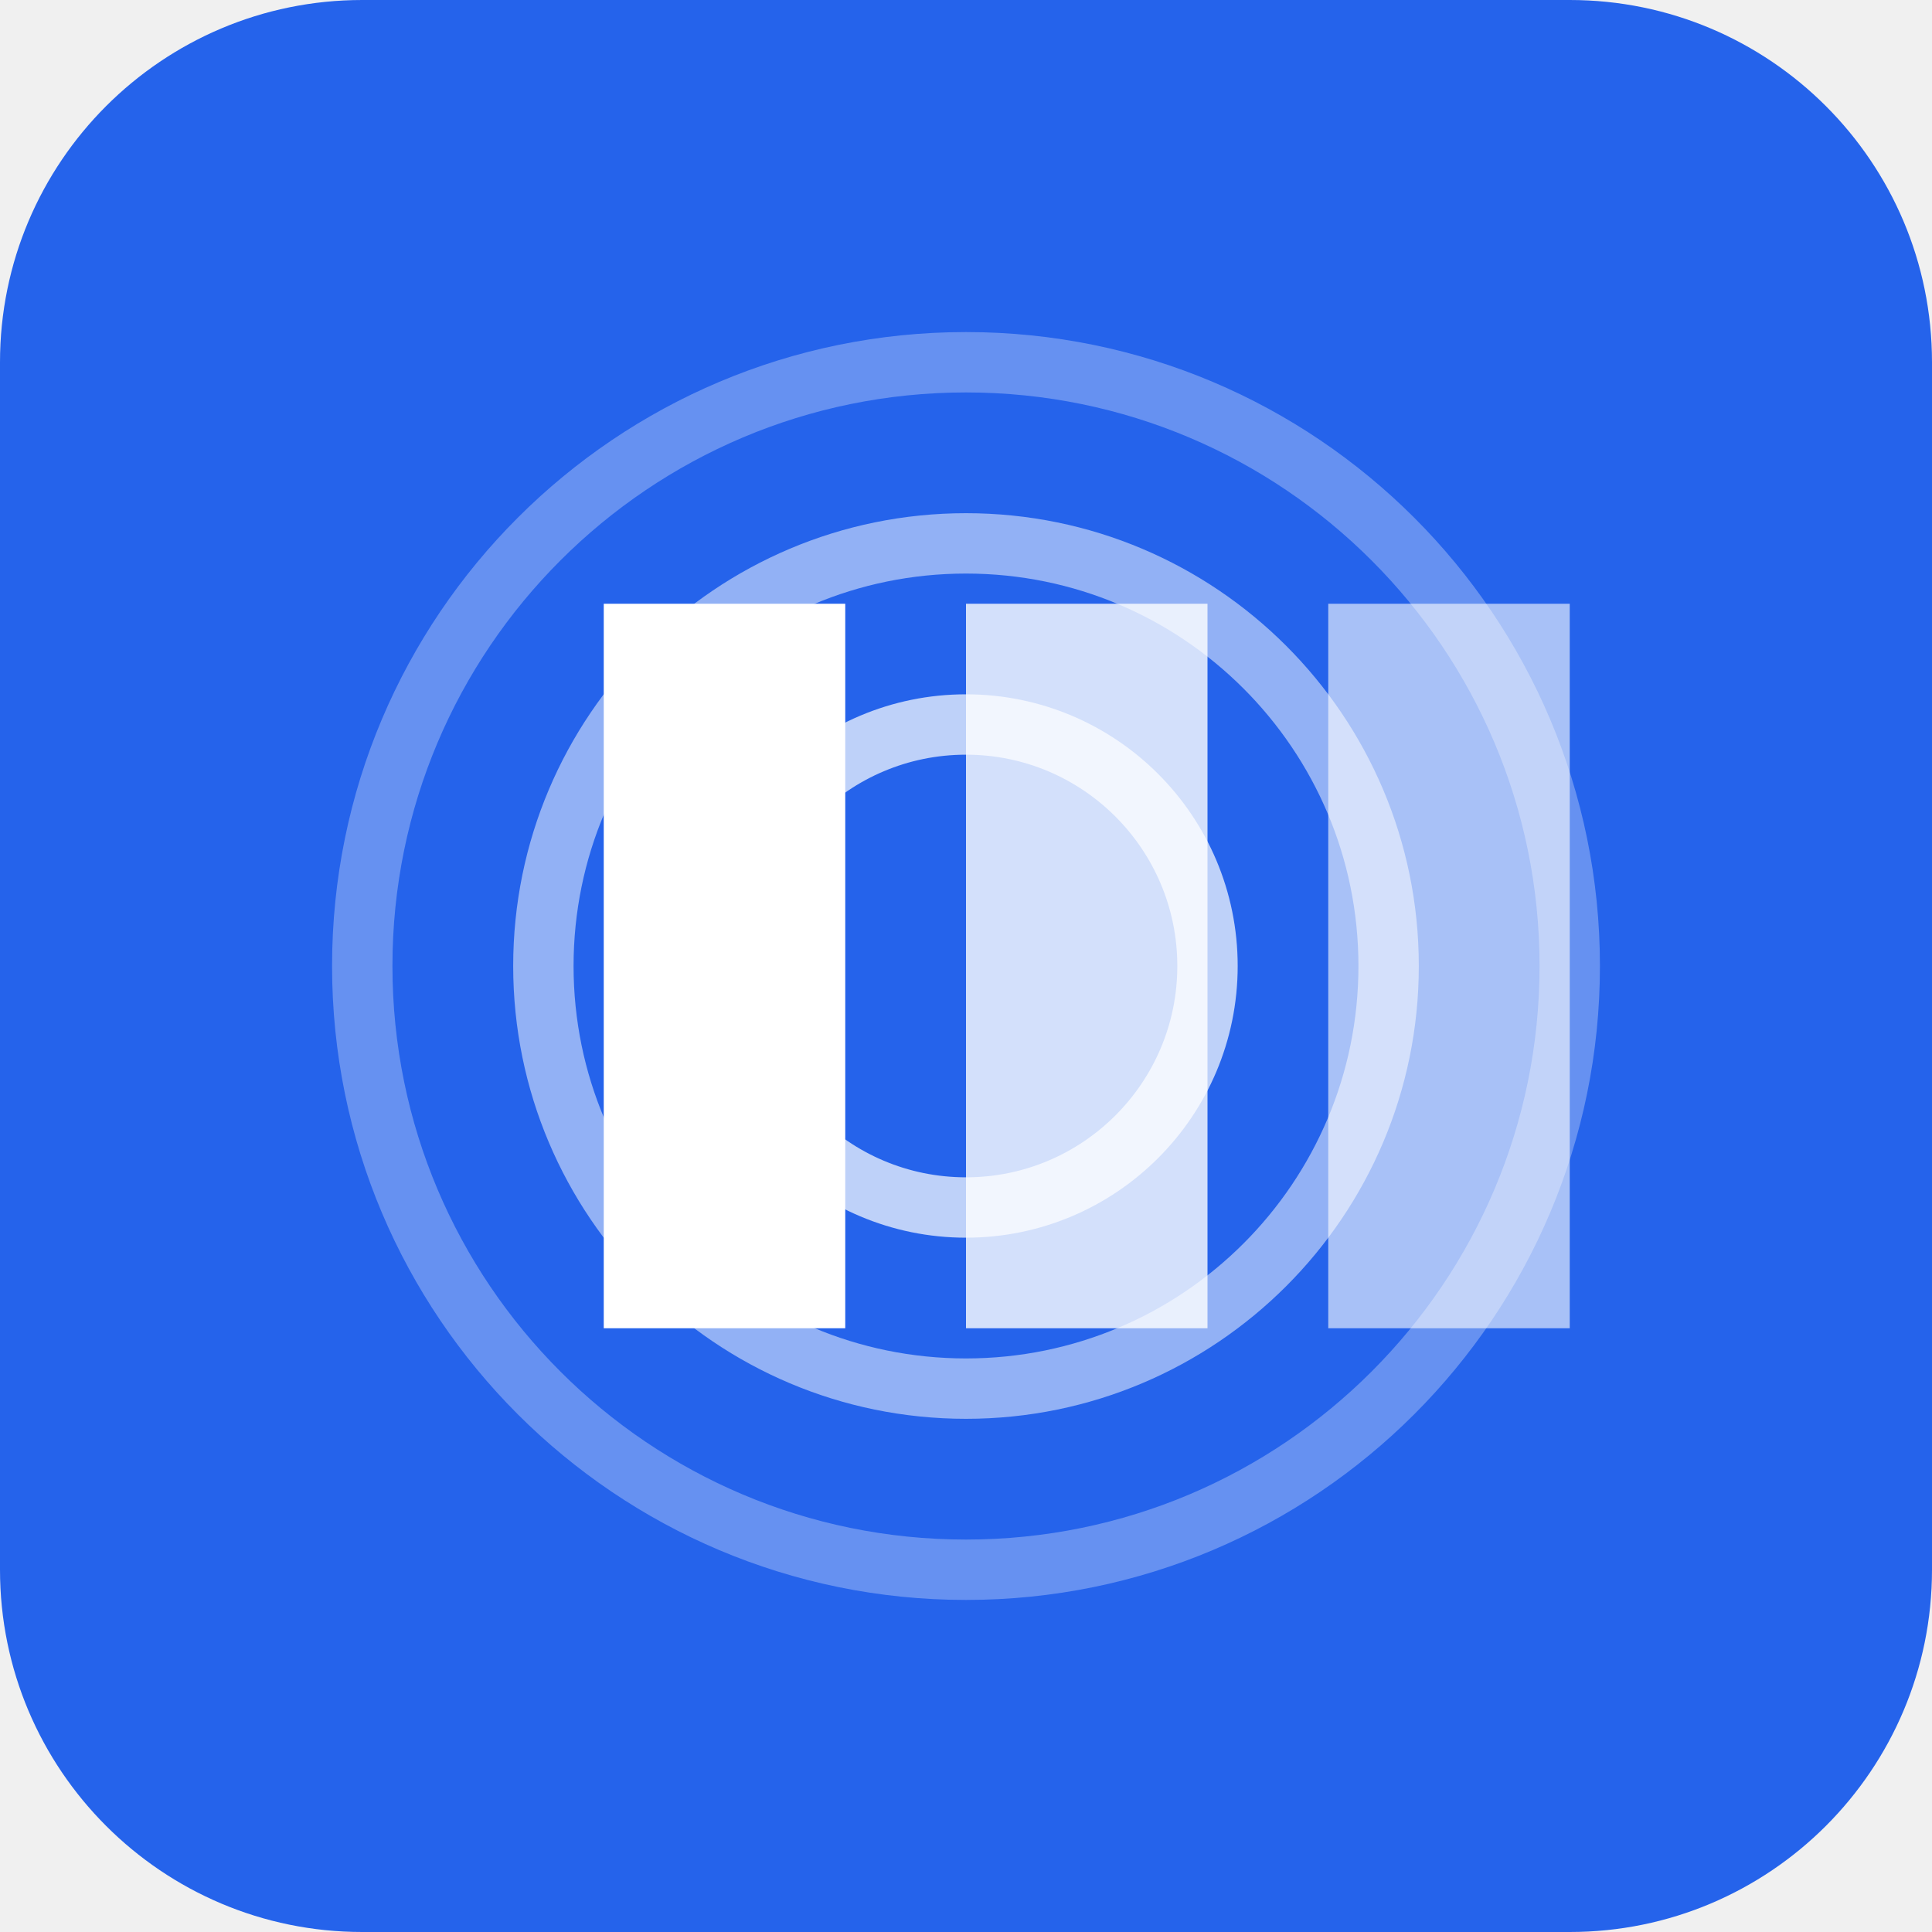
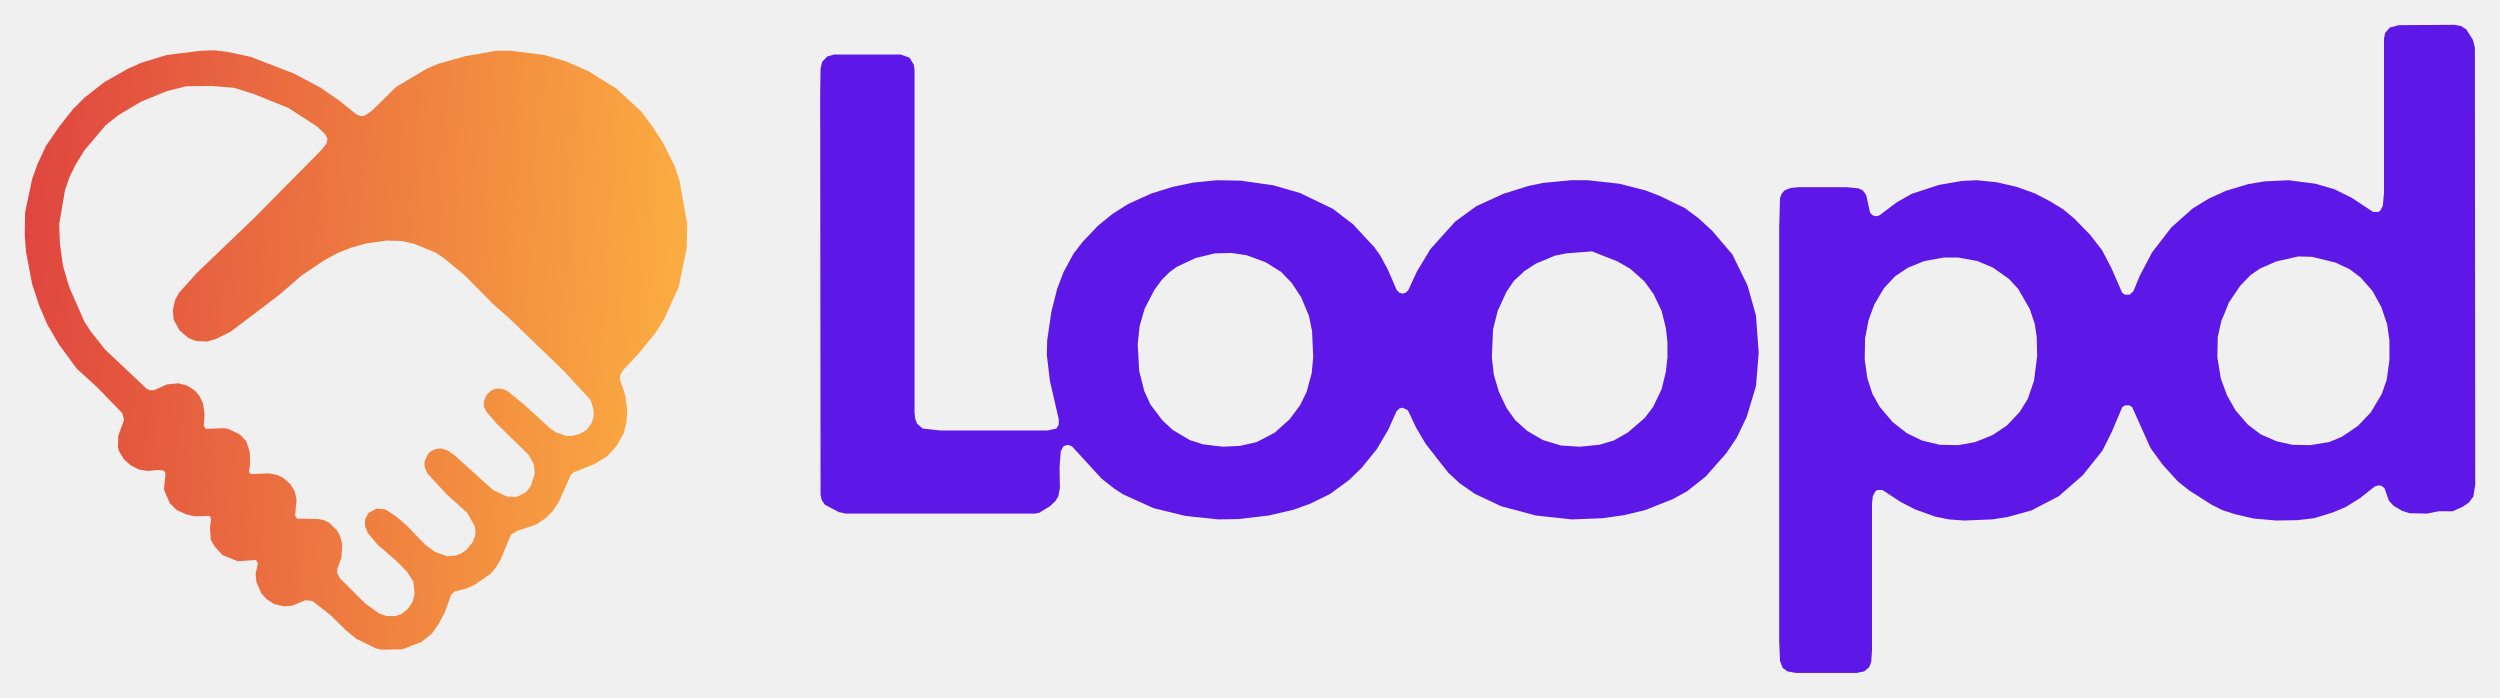
- <svg xmlns="http://www.w3.org/2000/svg" width="64" height="64" viewBox="0 0 64 64" fill="none">
-   <rect width="64" height="64" rx="12" fill="#2563EB" />
-   <path d="M20 20H28V44H20V20Z" fill="white" />
-   <path d="M32 20H40V44H32V20Z" fill="white" opacity="0.8" />
-   <path d="M44 20H52V44H44V20Z" fill="white" opacity="0.6" />
-   <circle cx="32" cy="32" r="20" stroke="white" stroke-width="2" fill="none" opacity="0.3" />
-   <circle cx="32" cy="32" r="14" stroke="white" stroke-width="2" fill="none" opacity="0.5" />
-   <circle cx="32" cy="32" r="8" stroke="white" stroke-width="2" fill="none" opacity="0.7" />
+ <svg xmlns="http://www.w3.org/2000/svg" viewBox="16.00 66.00 404.06 112.75" width="1616" height="451">
+   <defs>
+     <linearGradient id="loopdOrange" gradientUnits="userSpaceOnUse" x1="17.24" y1="119.10" x2="129.89" y2="126.02">
+       <stop offset="0" stop-color="#DF443F" />
+       <stop offset="1" stop-color="#FCB141" />
+     </linearGradient>
+   </defs>
+   <path fill="url(#loopdOrange)" fill-rule="evenodd" d="M36.75 77.06 L32.88 79.25 L29.62 81.81 L27.81 83.62 L25.62 86.38 L23.44 89.56 L22.06 92.50 L21.19 94.94 L20.06 100.31 L20.00 103.88 L20.19 106.62 L21.19 111.88 L22.31 115.31 L23.62 118.38 L25.50 121.62 L28.44 125.62 L31.56 128.44 L35.75 132.75 L36.06 133.81 L35.12 136.44 L35.06 138.25 L35.25 138.94 L36.06 140.25 L37.12 141.19 L38.44 141.88 L39.94 142.12 L41.62 141.94 L42.50 142.06 L42.75 142.50 L42.50 145.12 L43.44 147.31 L44.50 148.38 L46.06 149.12 L47.44 149.44 L49.88 149.38 L50.12 149.81 L49.94 151.31 L50.06 153.19 L50.69 154.31 L51.94 155.69 L54.38 156.69 L57.38 156.50 L57.69 157.06 L57.31 158.75 L57.44 160.06 L58.19 161.81 L59.06 162.81 L60.31 163.62 L61.88 164.00 L63.25 163.88 L65.38 163.00 L66.50 163.12 L69.38 165.38 L72.00 167.94 L73.62 169.25 L76.81 170.81 L77.75 171.00 L81.00 170.94 L84.12 169.75 L85.81 168.38 L86.88 166.88 L87.88 165.00 L88.94 162.06 L89.56 161.56 L91.12 161.19 L92.62 160.56 L95.19 158.81 L96.00 157.94 L96.88 156.50 L98.56 152.44 L99.56 151.81 L102.69 150.75 L104.25 149.69 L105.31 148.62 L106.31 147.12 L108.25 142.75 L108.75 142.31 L112.06 141.00 L114.06 139.81 L115.62 138.12 L116.81 136.00 L117.25 134.25 L117.38 132.31 L117.06 129.88 L116.19 127.31 L116.25 126.56 L116.81 125.69 L119.06 123.31 L121.88 119.88 L123.31 117.62 L125.69 112.38 L127.00 106.06 L127.06 102.12 L125.81 95.12 L125.06 92.88 L123.25 89.25 L121.50 86.50 L119.62 84.00 L115.62 80.31 L111.12 77.50 L107.38 75.88 L104.00 74.88 L98.50 74.19 L96.25 74.19 L91.25 75.06 L86.81 76.31 L84.94 77.12 L80.00 80.06 L76.06 83.94 L74.81 84.75 L74.25 84.75 L73.56 84.44 L70.75 82.19 L67.75 80.12 L63.50 77.88 L56.56 75.19 L52.75 74.38 L50.75 74.12 L48.50 74.19 L42.94 74.88 L38.88 76.12 Z M38.75 82.44 L42.88 80.75 L46.06 79.94 L50.19 79.88 L53.88 80.19 L57.19 81.25 L62.62 83.44 L67.25 86.44 L68.62 87.75 L68.94 88.44 L68.75 89.25 L67.88 90.31 L57.12 101.19 L47.81 110.12 L44.94 113.31 L44.31 114.44 L43.94 116.12 L44.06 117.62 L45.00 119.38 L46.44 120.62 L47.69 121.12 L49.50 121.19 L50.81 120.81 L53.25 119.62 L61.00 113.75 L64.69 110.56 L68.31 108.12 L70.56 106.88 L72.81 106.00 L75.31 105.31 L78.50 104.88 L80.88 104.94 L82.88 105.38 L86.38 106.81 L87.62 107.62 L91.06 110.44 L95.81 115.25 L98.31 117.44 L107.06 125.88 L111.44 130.62 L111.94 132.25 L111.94 133.38 L111.56 134.50 L110.69 135.56 L109.69 136.12 L108.56 136.44 L107.56 136.44 L106.00 135.94 L105.00 135.31 L100.56 131.25 L98.00 129.19 L97.12 128.81 L96.12 128.81 L95.38 129.12 L94.69 129.75 L94.19 130.88 L94.19 131.62 L94.62 132.56 L96.31 134.50 L101.38 139.44 L102.25 140.94 L102.44 142.50 L101.81 144.50 L101.00 145.56 L99.50 146.31 L97.94 146.25 L95.69 145.19 L89.44 139.56 L88.38 138.81 L87.44 138.50 L86.62 138.50 L85.81 138.81 L85.19 139.31 L84.62 140.56 L84.62 141.44 L85.06 142.50 L88.19 145.88 L91.50 148.88 L92.75 151.06 L92.88 152.25 L92.44 153.56 L91.44 154.81 L90.44 155.50 L89.50 155.81 L88.25 155.88 L86.31 155.19 L84.75 154.06 L81.75 150.94 L80.00 149.44 L78.25 148.31 L76.88 148.19 L75.56 148.88 L75.00 150.00 L75.00 151.00 L75.44 152.12 L77.00 154.00 L80.25 156.81 L81.81 158.44 L82.81 160.00 L83.00 162.00 L82.69 163.25 L81.94 164.38 L80.88 165.25 L79.94 165.56 L78.44 165.56 L77.25 165.12 L75.00 163.50 L70.94 159.44 L70.50 158.62 L70.50 158.00 L71.19 156.12 L71.31 154.00 L71.00 152.69 L70.50 151.75 L69.25 150.50 L68.38 150.06 L67.38 149.88 L64.00 149.81 L63.69 149.31 L63.94 146.75 L63.62 145.38 L62.94 144.25 L61.75 143.19 L60.81 142.75 L59.50 142.50 L56.50 142.62 L56.25 142.25 L56.44 140.88 L56.38 139.12 L55.81 137.31 L54.75 136.19 L52.88 135.31 L52.19 135.19 L49.25 135.31 L48.94 134.81 L49.06 132.88 L48.81 131.19 L48.25 130.00 L47.50 129.12 L46.25 128.31 L44.81 127.94 L43.00 128.12 L40.88 129.06 L40.19 129.06 L39.69 128.81 L33.00 122.50 L30.62 119.50 L29.62 117.94 L27.19 112.38 L26.19 109.00 L25.69 105.44 L25.56 102.25 L26.50 96.75 L27.25 94.56 L28.25 92.56 L29.62 90.31 L33.12 86.19 L35.12 84.62 Z" />
+   <path fill="#5D18E7" fill-rule="evenodd" d="M148.88 76.00 L148.62 77.12 L148.56 81.12 L148.62 145.94 L148.81 146.81 L149.31 147.56 L151.56 148.75 L152.69 149.00 L183.25 149.00 L183.94 148.88 L185.69 147.81 L186.56 147.00 L187.06 146.19 L187.31 144.88 L187.25 141.56 L187.44 138.94 L187.88 138.12 L188.56 137.88 L189.25 138.12 L194.00 143.31 L196.06 144.94 L197.50 145.88 L202.44 148.12 L207.62 149.38 L212.94 149.94 L216.25 149.88 L221.06 149.31 L225.06 148.38 L227.81 147.38 L231.00 145.81 L234.06 143.56 L236.06 141.62 L238.50 138.62 L240.38 135.44 L241.69 132.50 L242.19 132.00 L242.69 131.88 L243.56 132.31 L244.88 135.12 L246.44 137.75 L250.06 142.38 L251.94 144.12 L254.38 145.81 L258.62 147.81 L264.25 149.31 L270.06 149.94 L275.00 149.75 L278.50 149.25 L281.88 148.44 L286.31 146.69 L288.69 145.38 L291.69 143.00 L295.00 139.25 L296.69 136.75 L298.31 133.38 L299.81 128.38 L300.25 123.00 L299.81 117.00 L298.44 112.12 L296.00 107.12 L292.69 103.25 L290.50 101.25 L288.31 99.62 L284.19 97.62 L281.88 96.75 L277.75 95.69 L272.62 95.12 L269.94 95.12 L265.38 95.56 L263.00 96.06 L259.00 97.31 L254.62 99.31 L251.19 101.81 L247.19 106.25 L245.00 109.88 L243.62 112.88 L243.19 113.31 L242.69 113.44 L242.19 113.31 L241.75 112.88 L240.25 109.44 L239.06 107.25 L238.12 105.94 L234.69 102.25 L231.44 99.75 L226.12 97.19 L221.81 95.94 L216.56 95.19 L212.69 95.12 L208.88 95.50 L205.56 96.19 L202.12 97.25 L198.38 98.94 L195.81 100.56 L193.50 102.44 L191.00 105.06 L189.50 107.00 L187.88 110.00 L186.88 112.62 L185.94 116.31 L185.25 121.00 L185.19 123.31 L185.69 127.56 L187.12 133.75 L187.12 134.62 L186.75 135.25 L185.38 135.56 L167.88 135.56 L165.12 135.25 L164.25 134.50 L163.94 133.75 L163.81 132.75 L163.81 77.19 L163.69 76.44 L163.00 75.31 L161.56 74.81 L150.81 74.81 L149.69 75.12 Z M212.38 106.94 L215.06 106.88 L217.50 107.25 L220.56 108.38 L223.06 109.94 L224.75 111.69 L226.31 114.06 L227.56 117.06 L228.06 119.50 L228.25 123.69 L228.00 126.31 L227.19 129.31 L226.12 131.50 L224.44 133.75 L222.00 135.94 L219.12 137.44 L216.38 138.06 L213.62 138.19 L210.44 137.81 L208.31 137.12 L205.56 135.50 L203.88 133.94 L201.94 131.38 L200.94 129.19 L200.12 125.94 L199.88 121.62 L200.19 118.69 L201.00 115.88 L202.56 112.88 L203.75 111.25 L205.00 110.00 L206.19 109.12 L209.25 107.69 Z M273.31 106.62 L277.44 108.25 L279.50 109.44 L281.75 111.44 L283.25 113.50 L284.56 116.25 L285.25 119.06 L285.50 121.31 L285.50 123.69 L285.25 126.06 L284.56 128.88 L283.19 131.75 L281.81 133.56 L279.12 135.88 L276.81 137.19 L274.50 137.88 L271.31 138.19 L268.31 138.00 L265.38 137.12 L262.81 135.62 L260.88 133.88 L259.50 131.94 L258.25 129.31 L257.44 126.56 L257.12 123.75 L257.31 119.25 L258.06 116.25 L259.50 113.12 L260.69 111.38 L262.38 109.81 L264.19 108.62 L267.31 107.31 L269.19 106.94 Z M414.62 70.75 L413.75 70.19 L412.69 70.00 L403.69 70.06 L402.25 70.44 L401.50 71.31 L401.31 72.25 L401.31 97.19 L401.12 99.25 L400.69 100.06 L400.38 100.25 L399.56 100.25 L396.06 97.94 L393.25 96.56 L390.25 95.69 L385.88 95.12 L382.00 95.31 L379.38 95.75 L375.81 96.81 L372.94 98.12 L370.38 99.69 L366.94 102.75 L363.81 106.81 L361.81 110.62 L360.81 113.06 L360.19 113.62 L359.44 113.62 L359.00 113.31 L357.19 109.19 L355.75 106.44 L353.81 103.94 L351.25 101.31 L349.44 99.81 L347.19 98.44 L344.88 97.25 L341.94 96.19 L338.69 95.44 L335.44 95.12 L333.00 95.25 L329.38 95.88 L325.00 97.31 L322.56 98.69 L319.75 100.81 L319.25 100.94 L318.69 100.81 L318.25 100.38 L317.62 97.50 L317.06 96.75 L316.38 96.44 L314.56 96.25 L306.62 96.25 L305.38 96.38 L304.44 96.75 L303.94 97.31 L303.69 98.06 L303.56 102.75 L303.56 169.56 L303.69 172.81 L304.12 173.94 L304.88 174.50 L306.25 174.75 L316.12 174.75 L317.31 174.50 L318.12 173.81 L318.44 172.94 L318.56 171.06 L318.56 147.38 L318.69 146.19 L319.12 145.38 L319.44 145.19 L320.25 145.19 L323.19 147.12 L325.50 148.31 L328.81 149.50 L331.00 149.94 L333.44 150.12 L338.00 149.94 L340.44 149.56 L344.31 148.50 L348.75 146.19 L352.62 142.81 L355.81 138.81 L357.31 135.81 L359.00 131.81 L359.44 131.50 L360.19 131.50 L360.62 131.81 L363.56 138.38 L365.50 141.06 L368.00 143.81 L369.81 145.25 L373.44 147.56 L375.19 148.44 L377.31 149.12 L380.31 149.81 L383.94 150.12 L387.31 150.06 L390.00 149.75 L393.06 148.81 L395.12 147.94 L397.44 146.50 L399.81 144.62 L400.44 144.44 L400.88 144.50 L401.38 144.88 L402.12 146.94 L402.88 147.75 L404.25 148.56 L405.44 148.94 L408.25 149.00 L410.19 148.62 L412.44 148.62 L414.06 147.88 L415.06 147.19 L415.75 146.25 L416.06 144.31 L416.00 73.69 L415.69 72.44 Z M330.12 107.62 L332.50 107.62 L335.62 108.19 L338.12 109.25 L340.69 111.06 L342.19 112.69 L344.06 115.94 L344.88 118.38 L345.19 120.56 L345.25 123.56 L344.75 127.50 L343.75 130.44 L342.44 132.56 L340.38 134.75 L338.06 136.31 L335.25 137.44 L332.50 137.94 L329.50 137.88 L326.62 137.19 L324.19 136.00 L321.88 134.19 L319.81 131.75 L318.62 129.62 L317.81 127.12 L317.38 124.12 L317.44 120.69 L318.00 117.75 L318.94 115.19 L320.50 112.56 L322.31 110.62 L324.38 109.25 L327.00 108.19 Z M387.44 107.44 L389.69 107.50 L393.50 108.44 L395.75 109.50 L397.50 110.81 L399.44 113.00 L400.88 115.62 L401.81 118.38 L402.19 121.00 L402.19 124.19 L401.75 127.38 L400.94 129.69 L399.19 132.62 L397.12 134.81 L394.56 136.56 L392.44 137.44 L389.38 137.94 L386.50 137.88 L383.94 137.31 L381.38 136.19 L379.31 134.62 L377.31 132.31 L375.94 129.88 L374.94 127.19 L374.38 123.75 L374.44 120.50 L375.00 117.94 L376.25 114.88 L378.06 112.19 L379.75 110.44 L381.31 109.38 L383.88 108.25 Z" />
</svg>
